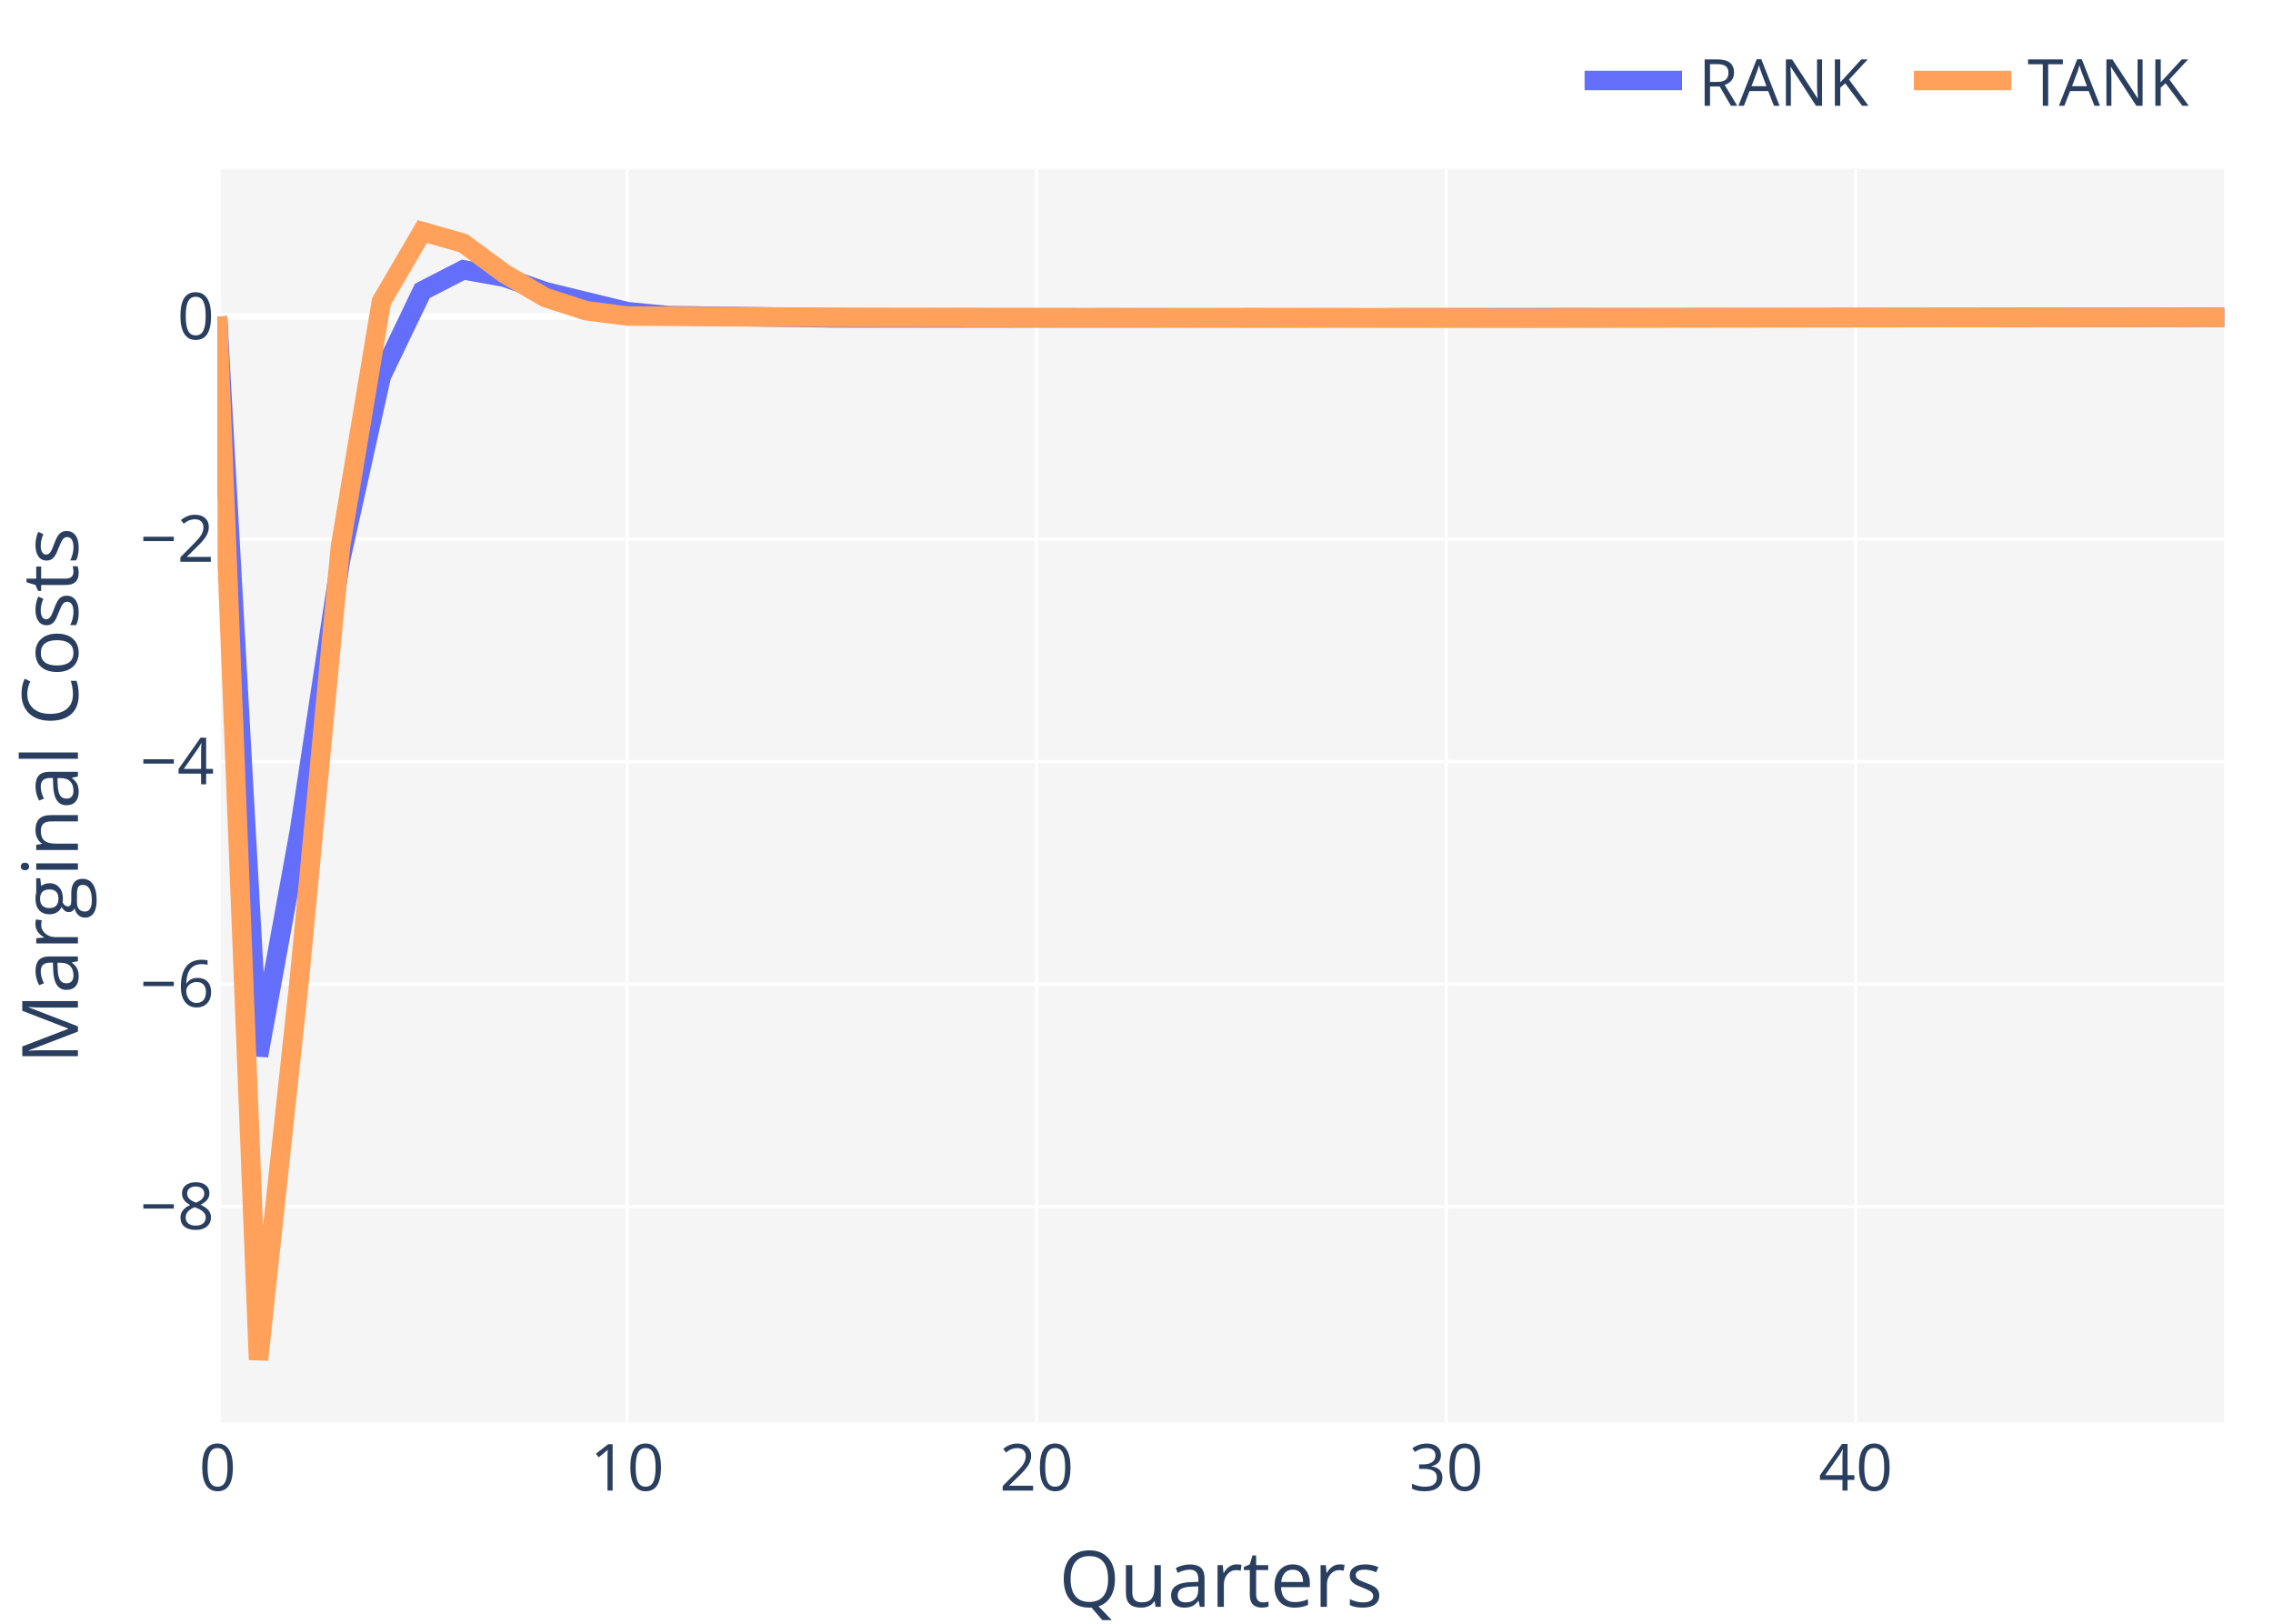
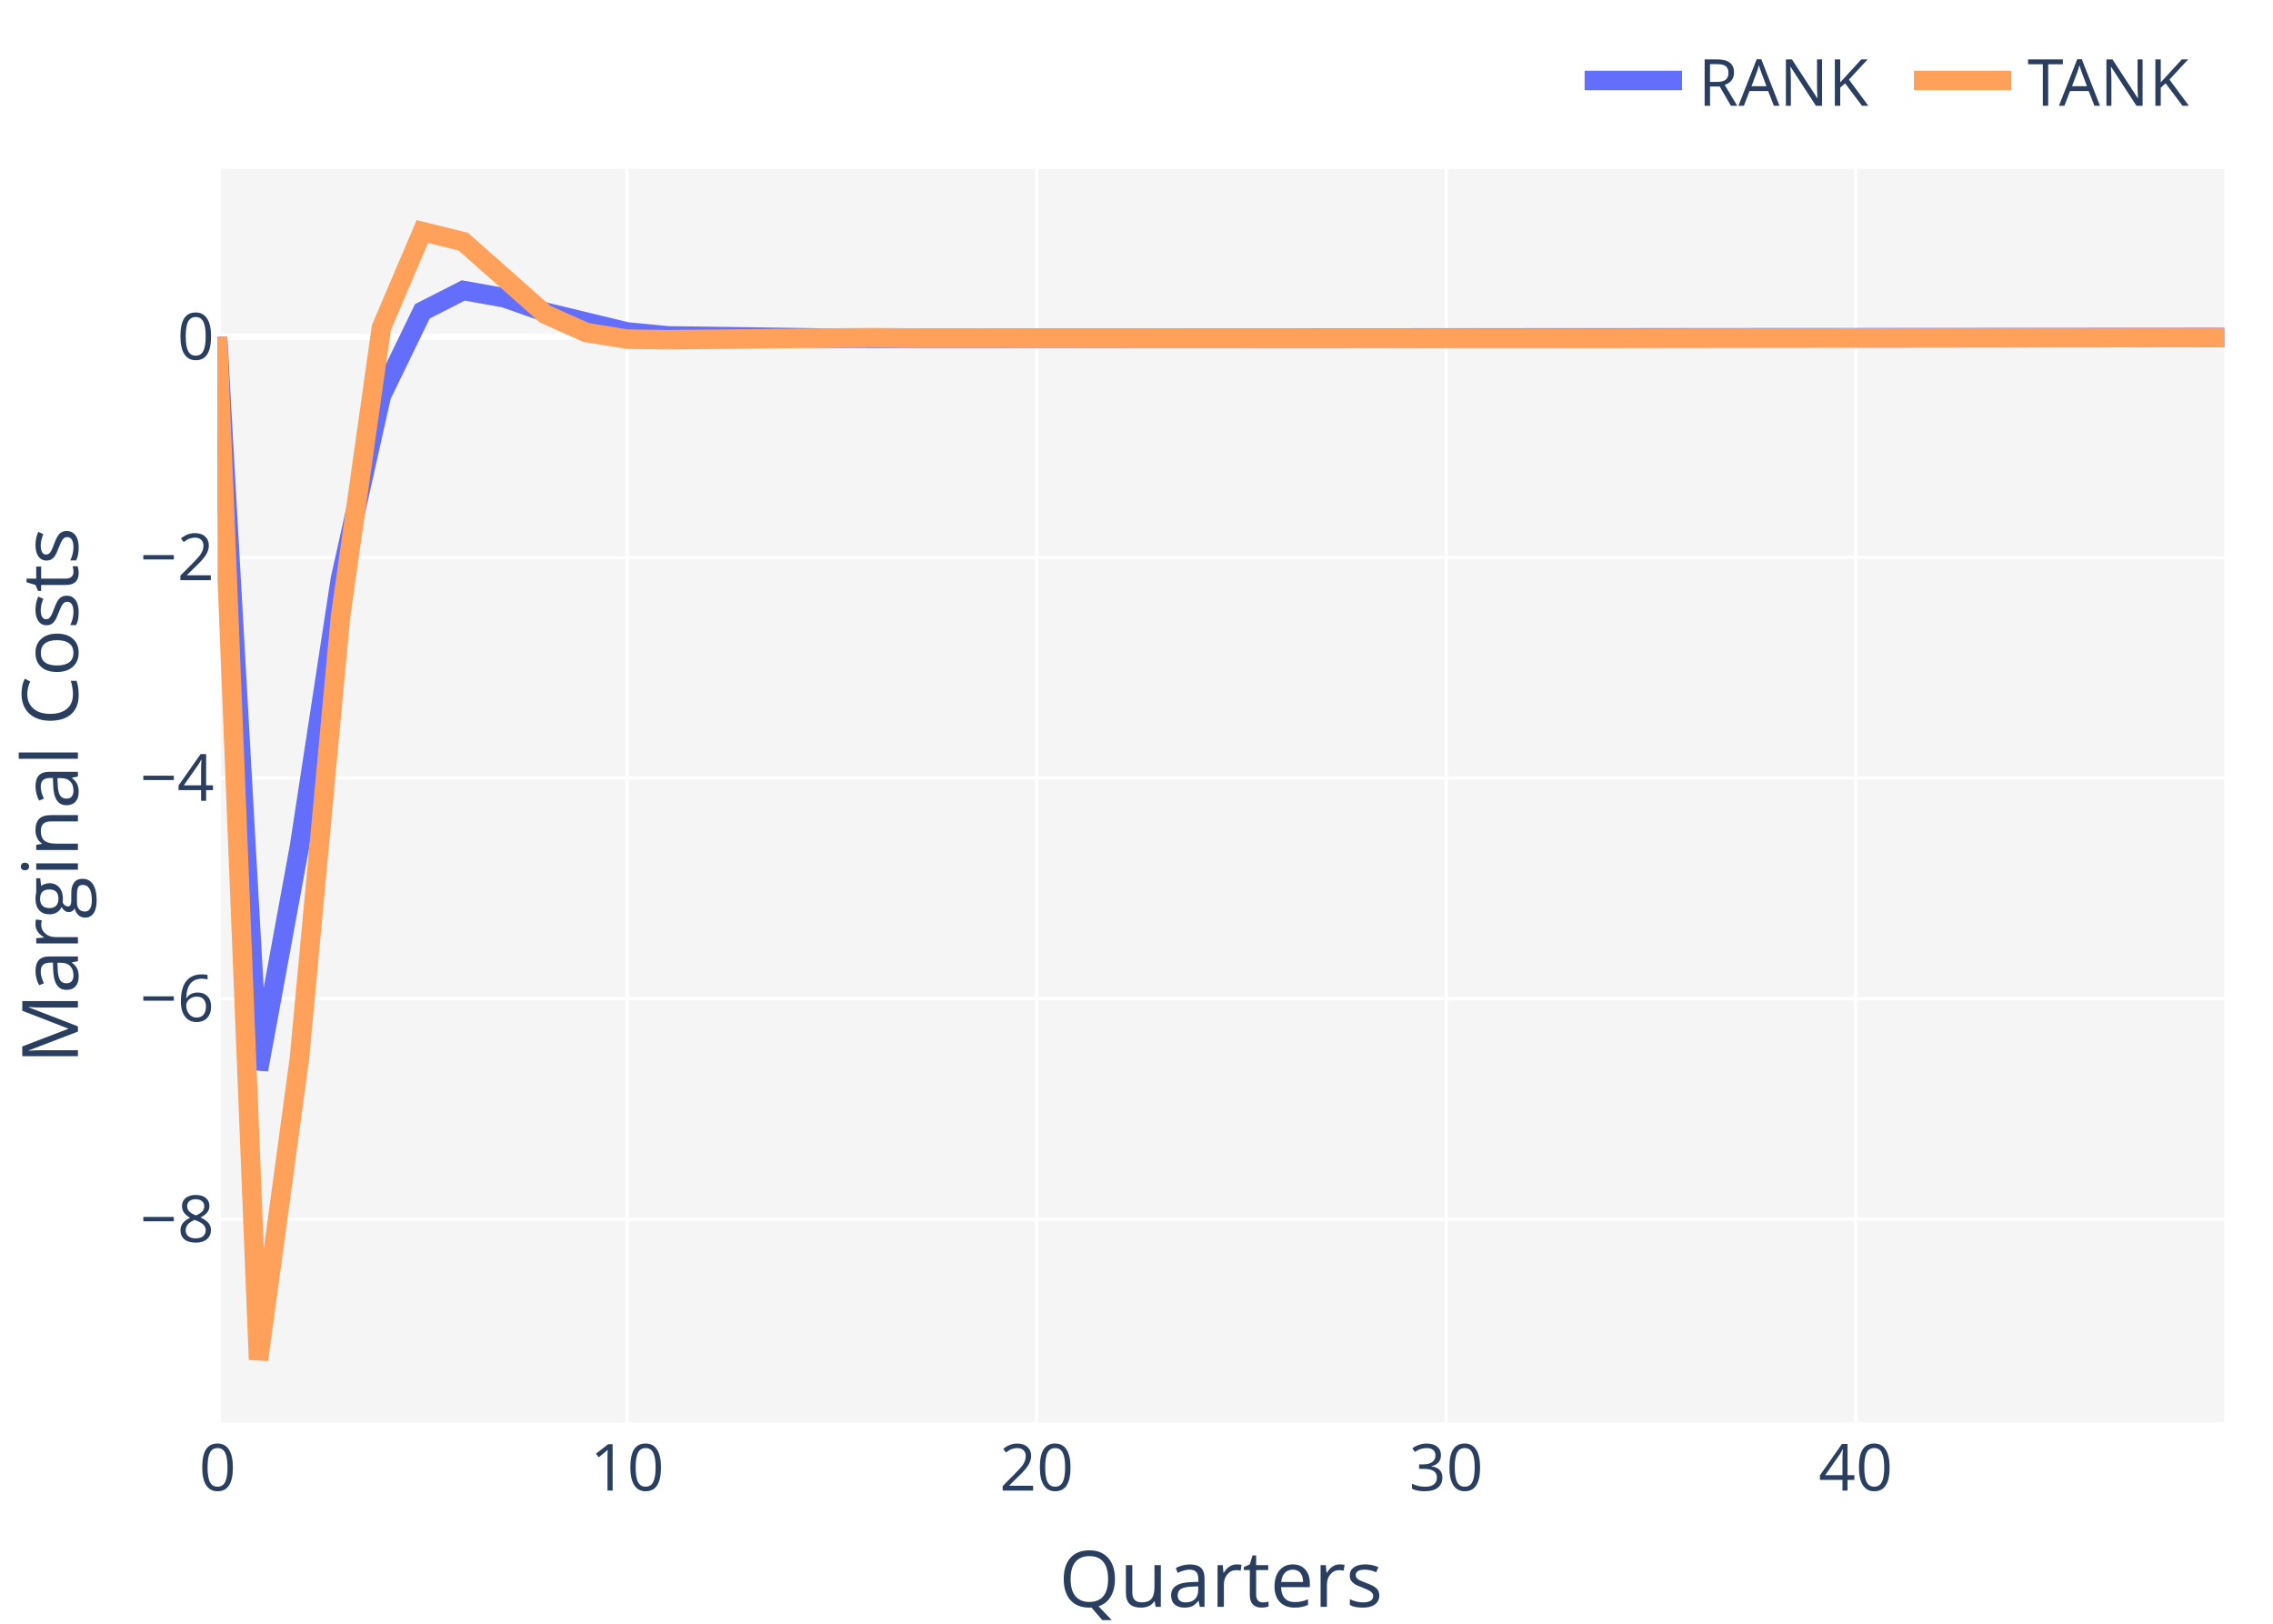
<svg xmlns="http://www.w3.org/2000/svg" class="main-svg" width="700" height="500" style="" viewBox="0 0 700 500">
  <rect x="0" y="0" width="700" height="500" style="fill: rgb(255, 255, 255); fill-opacity: 1;" />
-   <defs id="defs-b78106">
+   <defs id="defs-969559">
    <g class="clips">
-       <clipPath id="clipb78106xyplot" class="plotclip">
+       <clipPath id="clip969559xyplot" class="plotclip">
        <rect width="618" height="386" />
      </clipPath>
-       <clipPath class="axesclip" id="clipb78106x">
+       <clipPath class="axesclip" id="clip969559x">
        <rect x="67" y="0" width="618" height="500" />
      </clipPath>
-       <clipPath class="axesclip" id="clipb78106y">
+       <clipPath class="axesclip" id="clip969559y">
        <rect x="0" y="52" width="700" height="386" />
      </clipPath>
-       <clipPath class="axesclip" id="clipb78106xy">
+       <clipPath class="axesclip" id="clip969559xy">
        <rect x="67" y="52" width="618" height="386" />
      </clipPath>
    </g>
    <g class="gradients" />
    <g class="patterns" />
  </defs>
  <g class="bglayer">
    <rect class="bg" x="67" y="52" width="618" height="386" style="fill: rgb(245, 245, 245); fill-opacity: 1; stroke-width: 0;" />
  </g>
  <g class="layer-below">
    <g class="imagelayer" />
    <g class="shapelayer" />
  </g>
  <g class="cartesianlayer">
    <g class="subplot xy">
      <g class="layer-subplot">
        <g class="shapelayer" />
        <g class="imagelayer" />
      </g>
      <g class="minor-gridlayer">
        <g class="x" />
        <g class="y" />
      </g>
      <g class="gridlayer">
        <g class="x">
          <path class="xgrid crisp" transform="translate(193.12,0)" d="M0,52v386" style="stroke: rgb(255, 255, 255); stroke-opacity: 1; stroke-width: 1px;" />
          <path class="xgrid crisp" transform="translate(319.24,0)" d="M0,52v386" style="stroke: rgb(255, 255, 255); stroke-opacity: 1; stroke-width: 1px;" />
          <path class="xgrid crisp" transform="translate(445.37,0)" d="M0,52v386" style="stroke: rgb(255, 255, 255); stroke-opacity: 1; stroke-width: 1px;" />
          <path class="xgrid crisp" transform="translate(571.49,0)" d="M0,52v386" style="stroke: rgb(255, 255, 255); stroke-opacity: 1; stroke-width: 1px;" />
        </g>
        <g class="y">
-           <path class="ygrid crisp" transform="translate(0,371.53)" d="M67,0h618" style="stroke: rgb(255, 255, 255); stroke-opacity: 1; stroke-width: 1px;" />
-           <path class="ygrid crisp" transform="translate(0,303.02)" d="M67,0h618" style="stroke: rgb(255, 255, 255); stroke-opacity: 1; stroke-width: 1px;" />
-           <path class="ygrid crisp" transform="translate(0,234.51)" d="M67,0h618" style="stroke: rgb(255, 255, 255); stroke-opacity: 1; stroke-width: 1px;" />
-           <path class="ygrid crisp" transform="translate(0,165.99)" d="M67,0h618" style="stroke: rgb(255, 255, 255); stroke-opacity: 1; stroke-width: 1px;" />
+           <path class="ygrid crisp" transform="translate(0,375.45)" d="M67,0h618" style="stroke: rgb(255, 255, 255); stroke-opacity: 1; stroke-width: 1px;" />
+           <path class="ygrid crisp" transform="translate(0,307.52)" d="M67,0h618" style="stroke: rgb(255, 255, 255); stroke-opacity: 1; stroke-width: 1px;" />
+           <path class="ygrid crisp" transform="translate(0,239.58)" d="M67,0h618" style="stroke: rgb(255, 255, 255); stroke-opacity: 1; stroke-width: 1px;" />
+           <path class="ygrid crisp" transform="translate(0,171.65)" d="M67,0h618" style="stroke: rgb(255, 255, 255); stroke-opacity: 1; stroke-width: 1px;" />
        </g>
      </g>
      <g class="zerolinelayer">
        <path class="xzl zl crisp" transform="translate(67,0)" d="M0,52v386" style="stroke: rgb(255, 255, 255); stroke-opacity: 1; stroke-width: 2px;" />
-         <path class="yzl zl crisp" transform="translate(0,97.48)" d="M67,0h618" style="stroke: rgb(255, 255, 255); stroke-opacity: 1; stroke-width: 2px;" />
+         <path class="yzl zl crisp" transform="translate(0,103.72)" d="M67,0h618" style="stroke: rgb(255, 255, 255); stroke-opacity: 1; stroke-width: 2px;" />
      </g>
      <path class="xlines-below" />
      <path class="ylines-below" />
      <g class="overlines-below" />
      <g class="xaxislayer-below" />
      <g class="yaxislayer-below" />
      <g class="overaxes-below" />
-       <g class="plot" transform="translate(67,52)" clip-path="url(#clipb78106xyplot)">
+       <g class="plot" transform="translate(67,52)" clip-path="url(#clip969559xyplot)">
        <g class="scatterlayer mlayer">
-           <g class="trace scatter traceca2586" style="stroke-miterlimit: 2; opacity: 1;">
+           <g class="trace scatter tracea5136b" style="stroke-miterlimit: 2; opacity: 1;">
            <g class="fills" />
            <g class="errorbars" />
            <g class="lines">
-               <path class="js-line" d="M0,45.48L12.61,273.08L25.22,203.82L37.84,120.6L50.45,63.78L63.06,37.57L75.67,31.08L88.29,33.36L100.9,37.81L126.12,43.97L138.73,45.19L189.18,45.89L201.8,45.92L542.33,45.78L554.94,45.76L618,45.69" style="vector-effect: non-scaling-stroke; fill: none; stroke: rgb(99, 110, 250); stroke-opacity: 1; stroke-width: 6px; opacity: 1;" />
+               <path class="js-line" d="M0,51.72L12.61,277.39L25.22,208.72L37.84,126.21L50.45,69.87L63.06,43.87L75.67,37.44L88.29,39.7L100.9,44.12L126.12,50.22L138.73,51.43L189.18,52.13L201.8,52.16L592.78,51.95L605.39,51.94L618,51.93" style="vector-effect: non-scaling-stroke; fill: none; stroke: rgb(99, 110, 250); stroke-opacity: 1; stroke-width: 6px; opacity: 1;" />
            </g>
            <g class="points" />
            <g class="text" />
          </g>
-           <g class="trace scatter trace3c6583" style="stroke-miterlimit: 2; opacity: 1;">
+           <g class="trace scatter trace4c067a" style="stroke-miterlimit: 2; opacity: 1;">
            <g class="fills" />
            <g class="errorbars" />
            <g class="lines">
-               <path class="js-line" d="M0,45.48L12.61,366.7L25.22,249.22L37.84,116.37L50.45,40.87L63.06,19.3L75.67,22.9L88.29,32.23L100.9,39.61L113.51,43.68L126.12,45.31L176.57,45.63L189.18,45.7L403.59,45.98L416.2,45.96L618,45.7" style="vector-effect: non-scaling-stroke; fill: none; stroke: rgb(255, 161, 90); stroke-opacity: 1; stroke-width: 6px; opacity: 1;" />
+               <path class="js-line" d="M0,51.72L12.61,366.7L25.22,273.82L37.84,138.07L50.45,48.9L63.06,19.3L75.67,22.41L100.9,44.76L113.51,50.39L126.12,52.43L138.73,52.61L201.8,51.97L214.41,52.1L428.82,52.18L441.43,52.16L618,51.94" style="vector-effect: non-scaling-stroke; fill: none; stroke: rgb(255, 161, 90); stroke-opacity: 1; stroke-width: 6px; opacity: 1;" />
            </g>
            <g class="points" />
            <g class="text" />
          </g>
        </g>
      </g>
      <g class="overplot" />
      <path class="xlines-above crisp" d="M0,0" style="fill: none;" />
      <path class="ylines-above crisp" d="M0,0" style="fill: none;" />
      <g class="overlines-above" />
      <g class="xaxislayer-above">
        <g class="xtick">
          <text text-anchor="middle" x="0" y="459" transform="translate(67,0)" style="font-family: 'Open Sans', verdana, arial, sans-serif; font-size: 20px; fill: rgb(42, 63, 95); fill-opacity: 1; white-space: pre; opacity: 1;">0</text>
        </g>
        <g class="xtick">
          <text text-anchor="middle" x="0" y="459" style="font-family: 'Open Sans', verdana, arial, sans-serif; font-size: 20px; fill: rgb(42, 63, 95); fill-opacity: 1; white-space: pre; opacity: 1;" transform="translate(193.12,0)">10</text>
        </g>
        <g class="xtick">
          <text text-anchor="middle" x="0" y="459" style="font-family: 'Open Sans', verdana, arial, sans-serif; font-size: 20px; fill: rgb(42, 63, 95); fill-opacity: 1; white-space: pre; opacity: 1;" transform="translate(319.24,0)">20</text>
        </g>
        <g class="xtick">
          <text text-anchor="middle" x="0" y="459" style="font-family: 'Open Sans', verdana, arial, sans-serif; font-size: 20px; fill: rgb(42, 63, 95); fill-opacity: 1; white-space: pre; opacity: 1;" transform="translate(445.37,0)">30</text>
        </g>
        <g class="xtick">
          <text text-anchor="middle" x="0" y="459" style="font-family: 'Open Sans', verdana, arial, sans-serif; font-size: 20px; fill: rgb(42, 63, 95); fill-opacity: 1; white-space: pre; opacity: 1;" transform="translate(571.49,0)">40</text>
        </g>
      </g>
      <g class="yaxislayer-above">
        <g class="ytick">
-           <text text-anchor="end" x="66" y="7" transform="translate(0,371.53)" style="font-family: 'Open Sans', verdana, arial, sans-serif; font-size: 20px; fill: rgb(42, 63, 95); fill-opacity: 1; white-space: pre; opacity: 1;">−8</text>
+           <text text-anchor="end" x="66" y="7" transform="translate(0,375.45)" style="font-family: 'Open Sans', verdana, arial, sans-serif; font-size: 20px; fill: rgb(42, 63, 95); fill-opacity: 1; white-space: pre; opacity: 1;">−8</text>
        </g>
        <g class="ytick">
-           <text text-anchor="end" x="66" y="7" style="font-family: 'Open Sans', verdana, arial, sans-serif; font-size: 20px; fill: rgb(42, 63, 95); fill-opacity: 1; white-space: pre; opacity: 1;" transform="translate(0,303.02)">−6</text>
+           <text text-anchor="end" x="66" y="7" style="font-family: 'Open Sans', verdana, arial, sans-serif; font-size: 20px; fill: rgb(42, 63, 95); fill-opacity: 1; white-space: pre; opacity: 1;" transform="translate(0,307.52)">−6</text>
        </g>
        <g class="ytick">
-           <text text-anchor="end" x="66" y="7" style="font-family: 'Open Sans', verdana, arial, sans-serif; font-size: 20px; fill: rgb(42, 63, 95); fill-opacity: 1; white-space: pre; opacity: 1;" transform="translate(0,234.51)">−4</text>
+           <text text-anchor="end" x="66" y="7" style="font-family: 'Open Sans', verdana, arial, sans-serif; font-size: 20px; fill: rgb(42, 63, 95); fill-opacity: 1; white-space: pre; opacity: 1;" transform="translate(0,239.58)">−4</text>
        </g>
        <g class="ytick">
-           <text text-anchor="end" x="66" y="7" style="font-family: 'Open Sans', verdana, arial, sans-serif; font-size: 20px; fill: rgb(42, 63, 95); fill-opacity: 1; white-space: pre; opacity: 1;" transform="translate(0,165.99)">−2</text>
+           <text text-anchor="end" x="66" y="7" style="font-family: 'Open Sans', verdana, arial, sans-serif; font-size: 20px; fill: rgb(42, 63, 95); fill-opacity: 1; white-space: pre; opacity: 1;" transform="translate(0,171.65)">−2</text>
        </g>
        <g class="ytick">
-           <text text-anchor="end" x="66" y="7" style="font-family: 'Open Sans', verdana, arial, sans-serif; font-size: 20px; fill: rgb(42, 63, 95); fill-opacity: 1; white-space: pre; opacity: 1;" transform="translate(0,97.48)">0</text>
+           <text text-anchor="end" x="66" y="7" style="font-family: 'Open Sans', verdana, arial, sans-serif; font-size: 20px; fill: rgb(42, 63, 95); fill-opacity: 1; white-space: pre; opacity: 1;" transform="translate(0,103.72)">0</text>
        </g>
      </g>
      <g class="overaxes-above" />
    </g>
  </g>
  <g class="polarlayer" />
  <g class="smithlayer" />
  <g class="ternarylayer" />
  <g class="geolayer" />
  <g class="funnelarealayer" />
  <g class="pielayer" />
  <g class="iciclelayer" />
  <g class="treemaplayer" />
  <g class="sunburstlayer" />
  <g class="glimages" />
-   <defs id="topdefs-b78106">
+   <defs id="topdefs-969559">
    <g class="clips" />
-     <clipPath id="legendb78106">
+     <clipPath id="legend969559">
      <rect width="202" height="39" x="0" y="0" />
    </clipPath>
  </defs>
  <g class="layer-above">
    <g class="imagelayer" />
    <g class="shapelayer" />
  </g>
  <g class="infolayer">
    <g class="legend" pointer-events="all" transform="translate(483,5.28)">
      <rect class="bg" shape-rendering="crispEdges" width="202" height="39" x="0" y="0" style="stroke: rgb(68, 68, 68); stroke-opacity: 1; fill: rgb(255, 255, 255); fill-opacity: 1; stroke-width: 0px;" />
-       <g class="scrollbox" transform="" clip-path="url(#legendb78106)">
+       <g class="scrollbox" transform="" clip-path="url(#legend969559)">
        <g class="groups" transform="">
          <g class="traces" transform="translate(0,19.5)" style="opacity: 1;">
            <text class="legendtext" text-anchor="start" x="40" y="7.8" style="font-family: 'Open Sans', verdana, arial, sans-serif; font-size: 20px; fill: rgb(42, 63, 95); fill-opacity: 1; white-space: pre;">RANK</text>
            <g class="layers" style="opacity: 1;">
              <g class="legendfill" />
              <g class="legendlines">
                <path class="js-line" d="M5,0h30" style="fill: none; stroke: rgb(99, 110, 250); stroke-opacity: 1; stroke-width: 6px;" />
              </g>
              <g class="legendsymbols">
                <g class="legendpoints" />
              </g>
            </g>
            <rect class="legendtoggle" x="0" y="-14.5" width="98.906" height="29" style="fill: rgb(0, 0, 0); fill-opacity: 0;" />
          </g>
        </g>
        <g class="groups" transform="translate(101.4062,0)">
          <g class="traces" transform="translate(0,19.5)" style="opacity: 1;">
            <text class="legendtext" text-anchor="start" x="40" y="7.8" style="font-family: 'Open Sans', verdana, arial, sans-serif; font-size: 20px; fill: rgb(42, 63, 95); fill-opacity: 1; white-space: pre;">TANK</text>
            <g class="layers" style="opacity: 1;">
              <g class="legendfill" />
              <g class="legendlines">
                <path class="js-line" d="M5,0h30" style="fill: none; stroke: rgb(255, 161, 90); stroke-opacity: 1; stroke-width: 6px;" />
              </g>
              <g class="legendsymbols">
                <g class="legendpoints" />
              </g>
            </g>
            <rect class="legendtoggle" x="0" y="-14.5" width="97.328" height="29" style="fill: rgb(0, 0, 0); fill-opacity: 0;" />
          </g>
        </g>
      </g>
      <rect class="scrollbar" rx="20" ry="3" width="0" height="0" x="0" y="0" style="fill: rgb(128, 139, 164); fill-opacity: 1;" />
    </g>
    <g class="g-gtitle" />
    <g class="g-xtitle">
      <text class="xtitle" x="376" y="494.8" text-anchor="middle" style="font-family: 'Open Sans', verdana, arial, sans-serif; font-size: 24px; fill: rgb(42, 63, 95); opacity: 1; font-weight: normal; white-space: pre;">Quarters</text>
    </g>
    <g class="g-ytitle" transform="translate(18.89355,0)">
      <text class="ytitle" transform="rotate(-90,5.10625,245)" x="5.106" y="245" text-anchor="middle" style="font-family: 'Open Sans', verdana, arial, sans-serif; font-size: 24px; fill: rgb(42, 63, 95); opacity: 1; font-weight: normal; white-space: pre;">Marginal Costs</text>
    </g>
  </g>
</svg>
